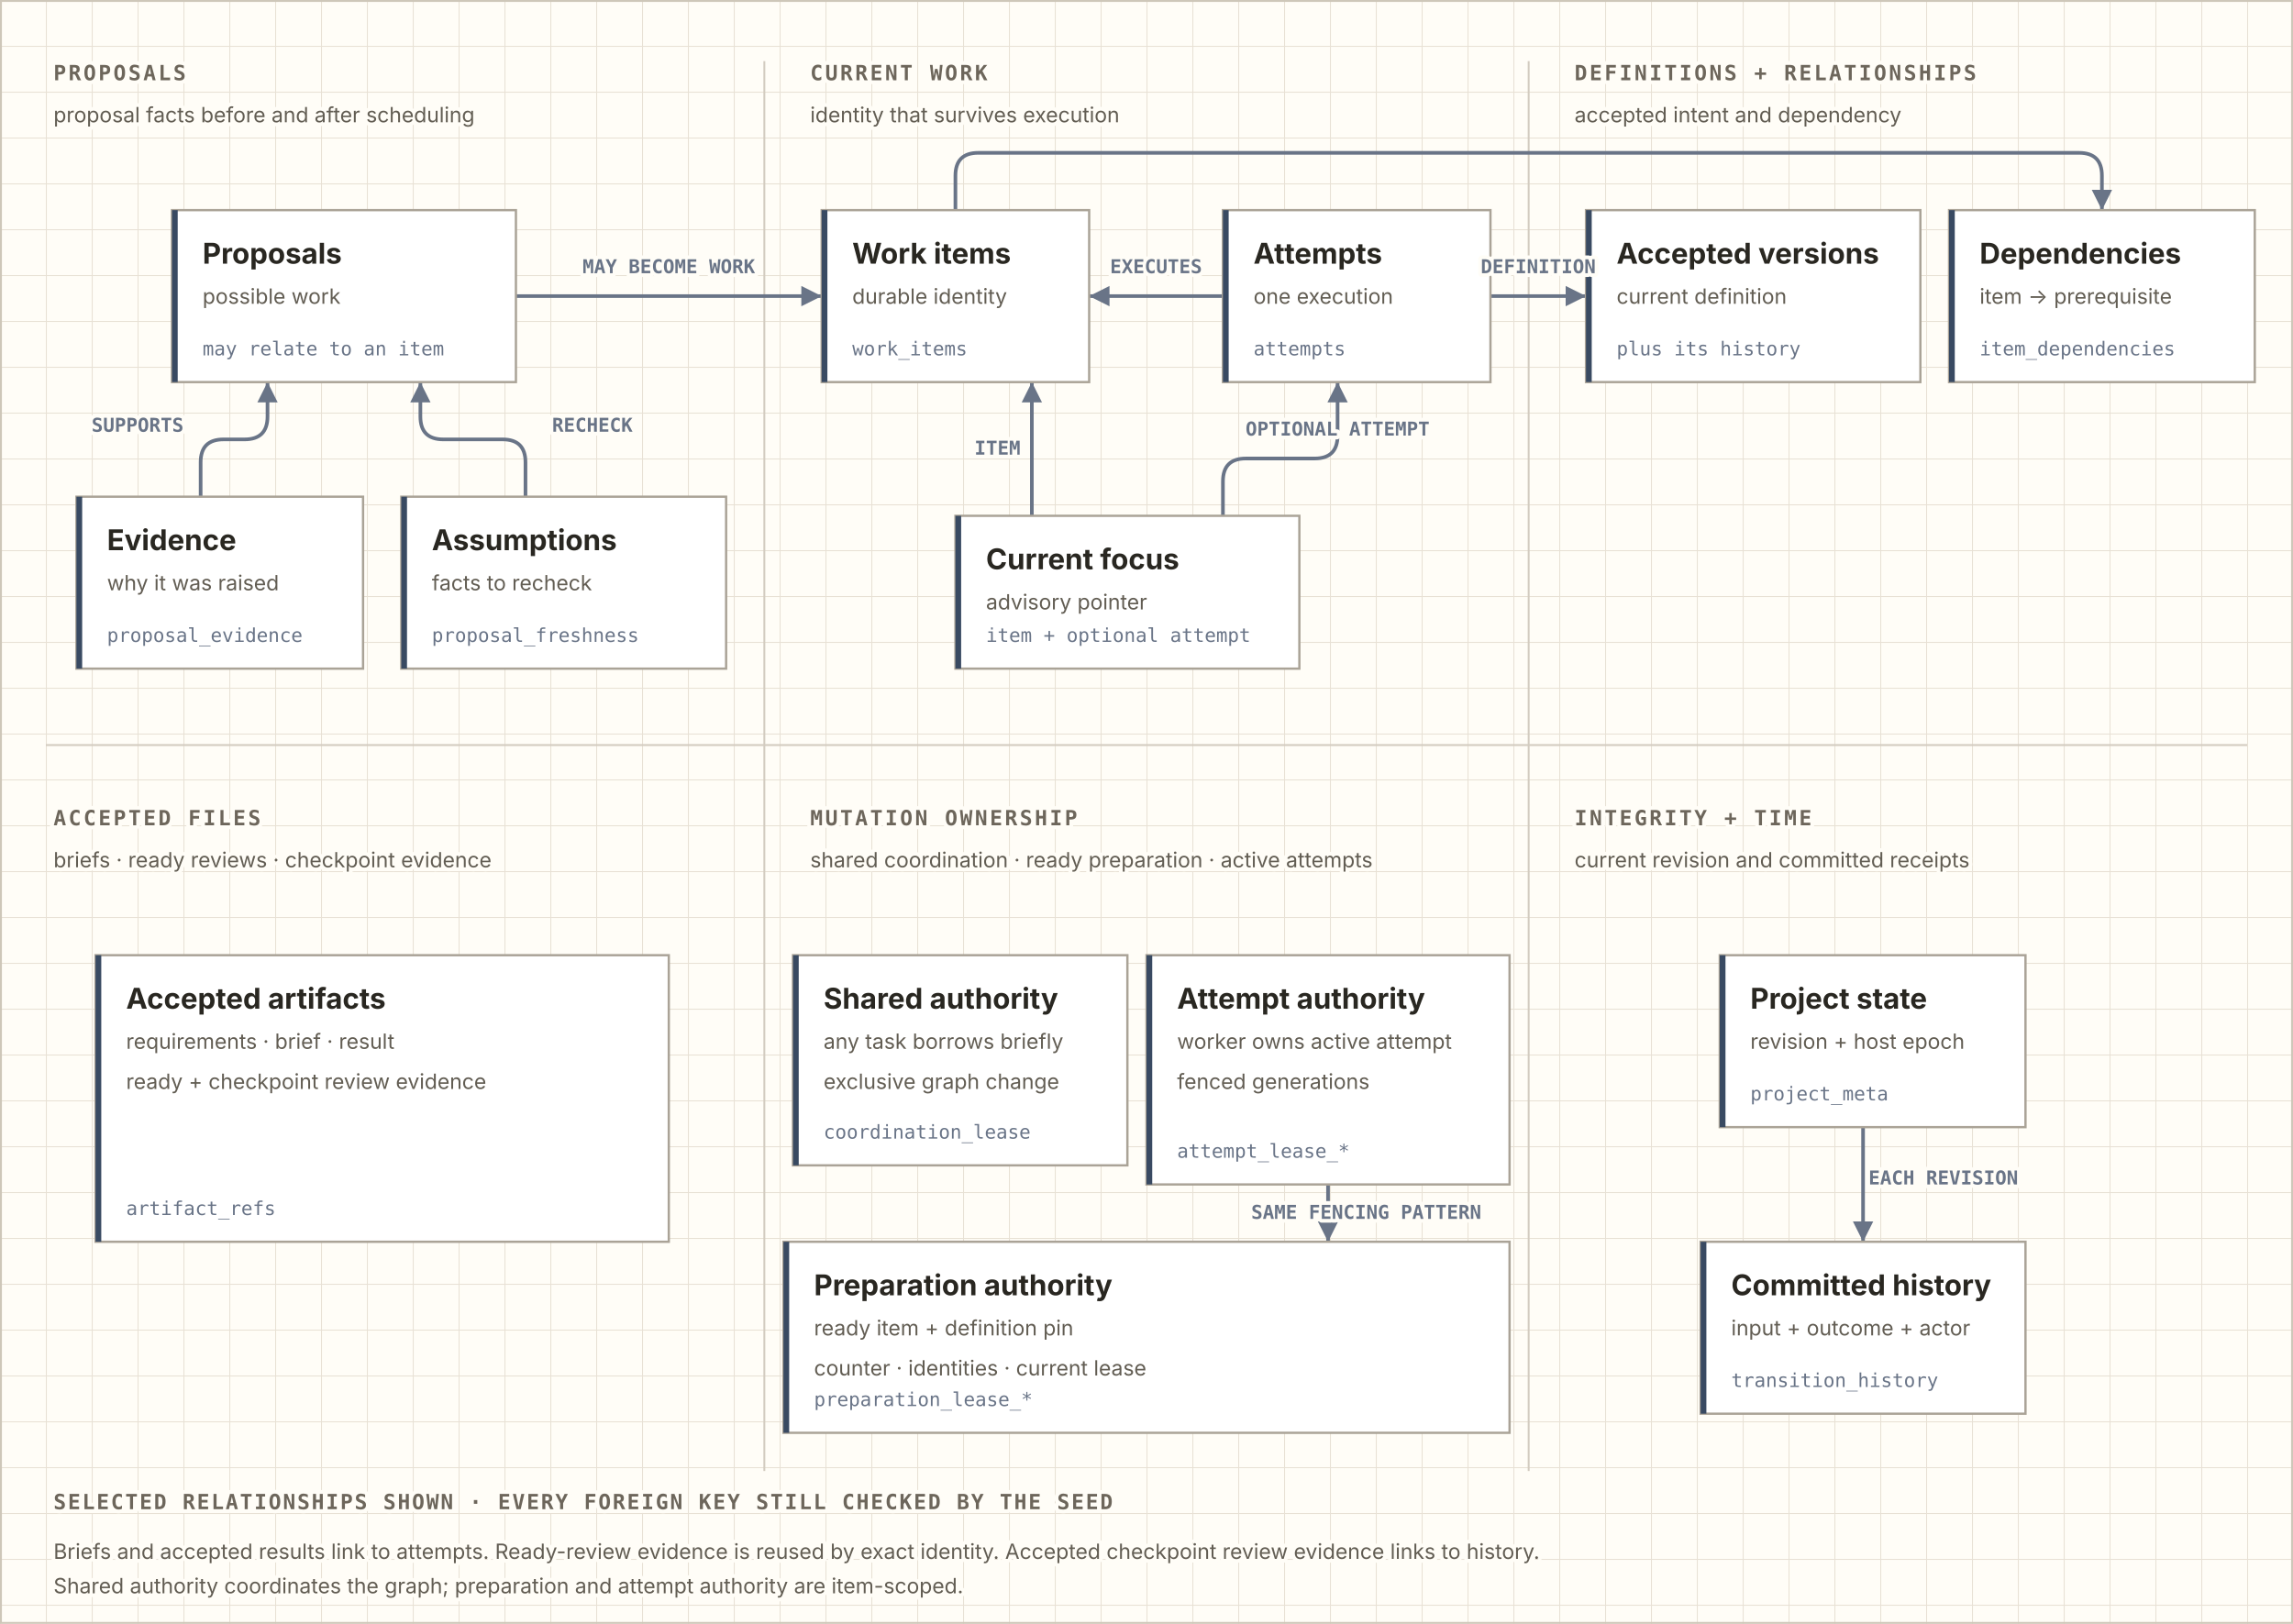
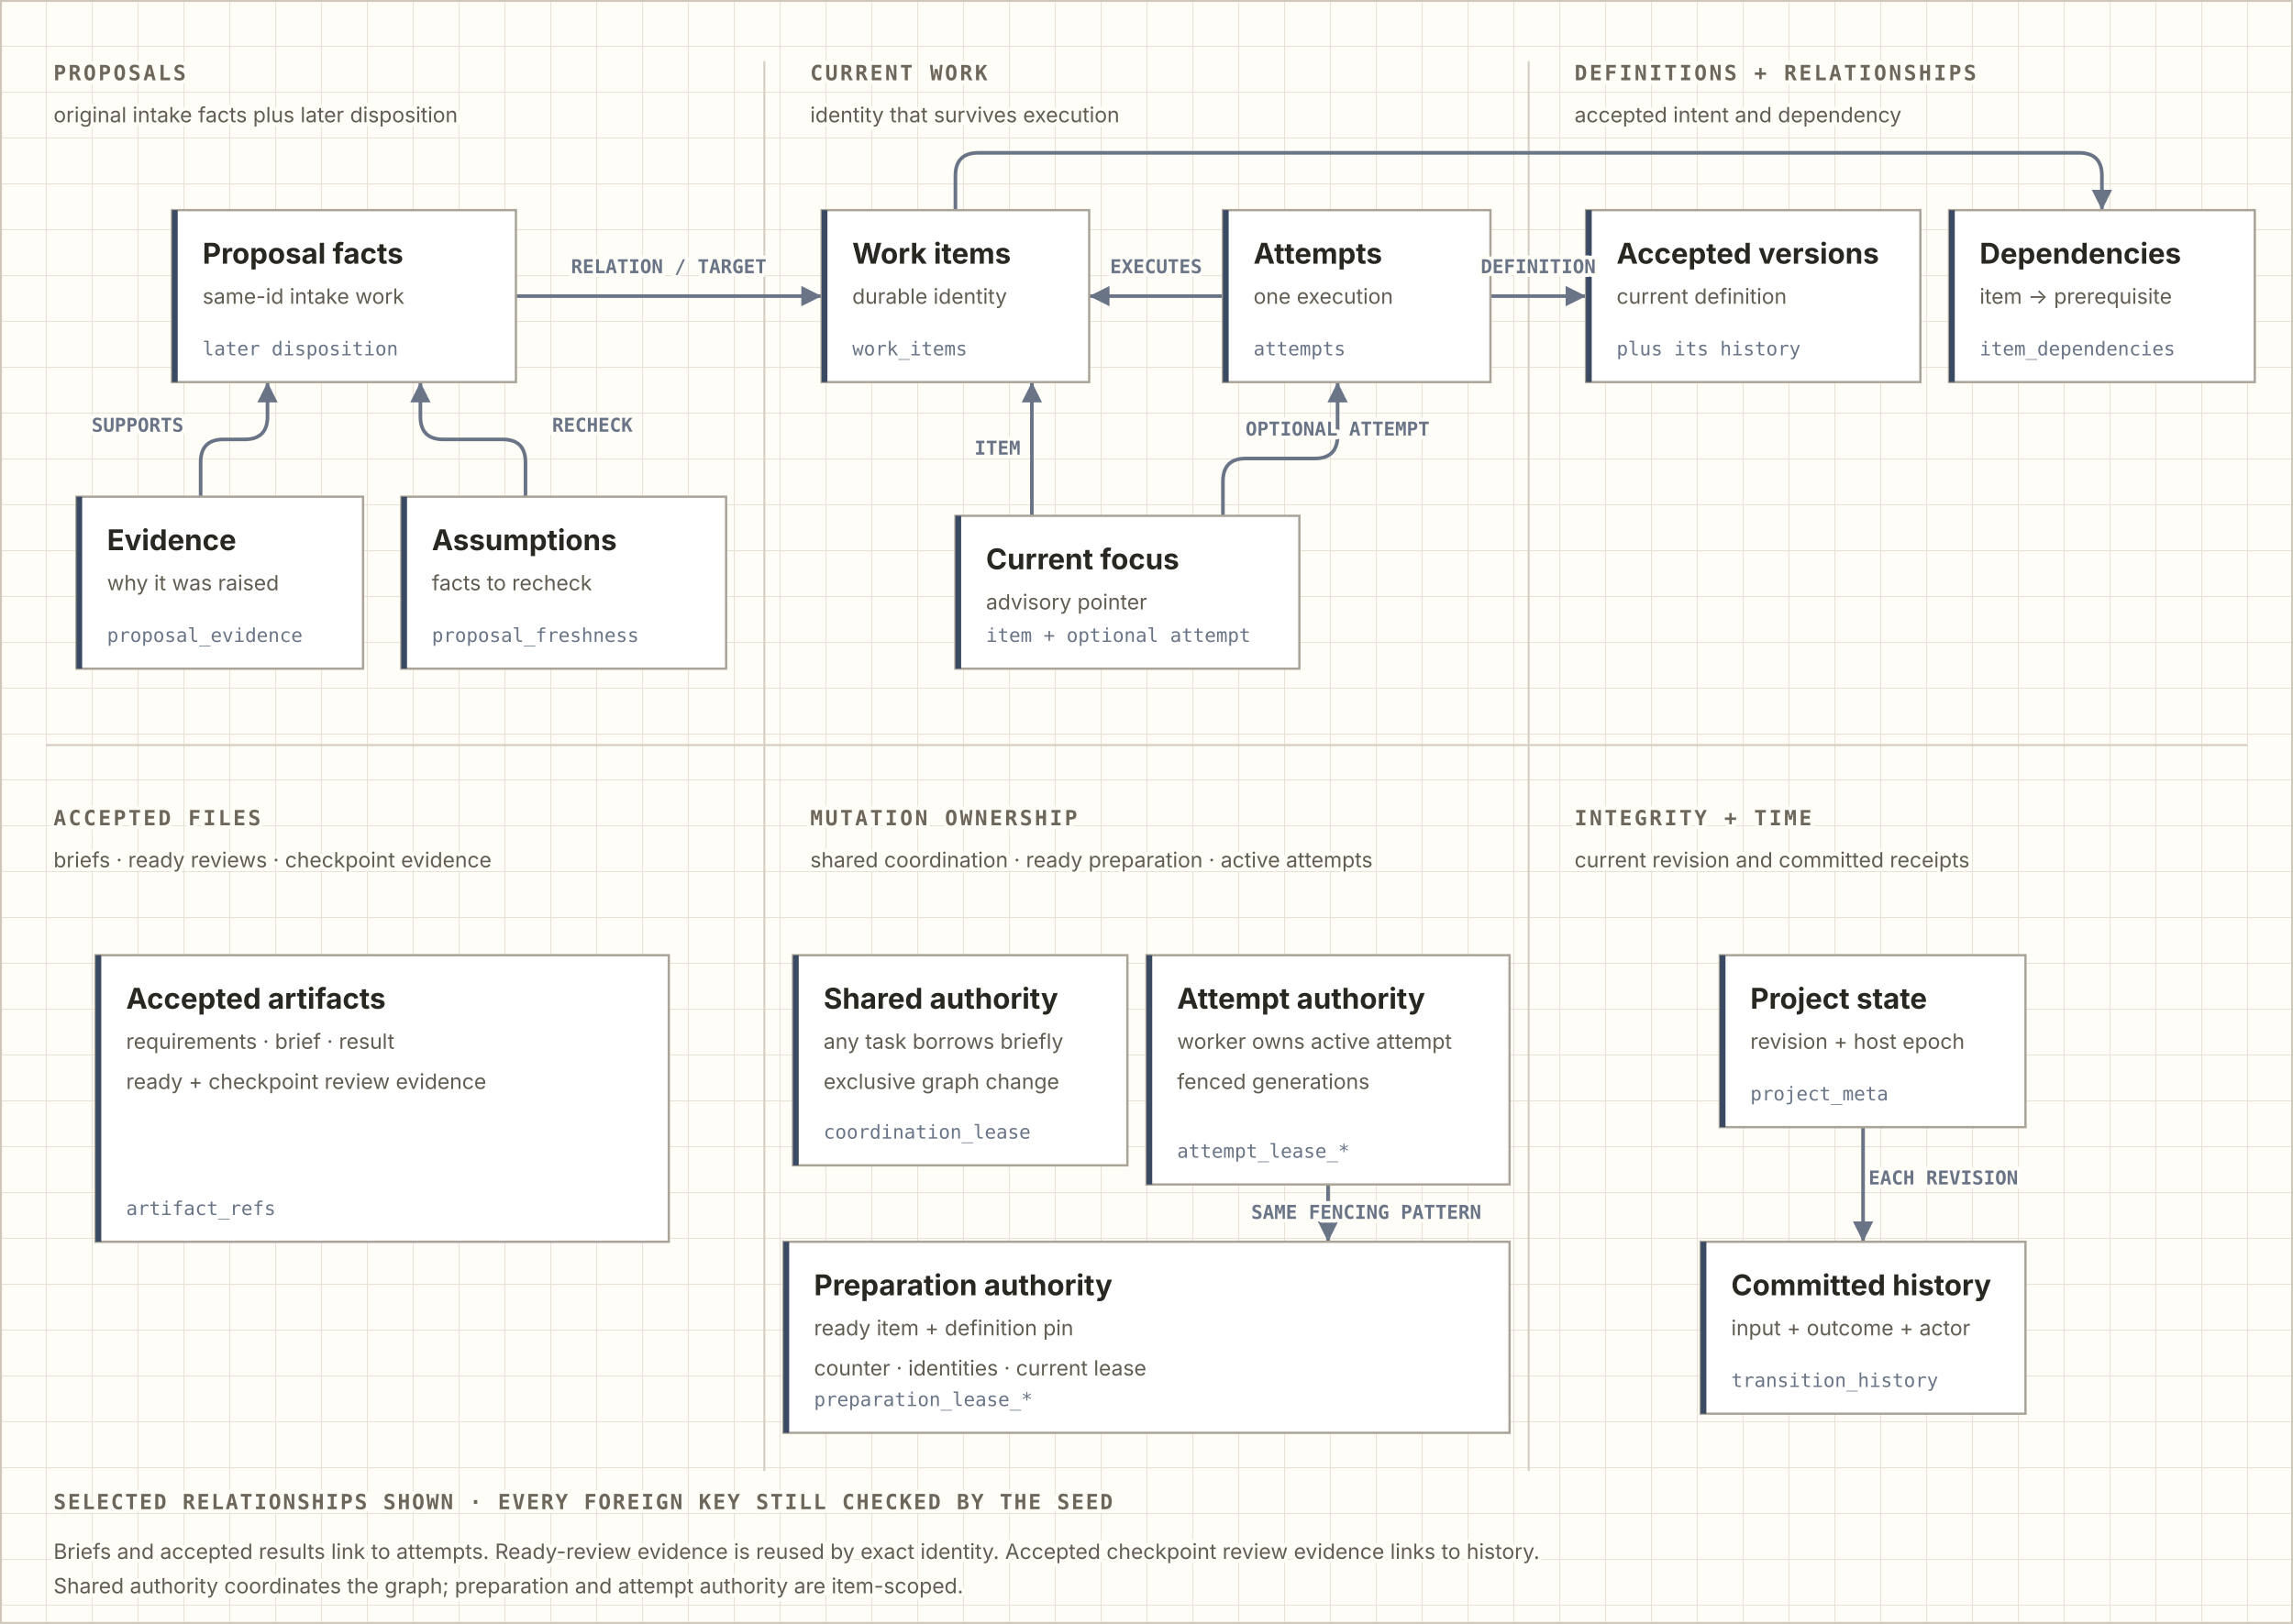
<svg xmlns="http://www.w3.org/2000/svg" role="img" aria-labelledby="title description" viewBox="0 0 1200 850">
  <defs>
    <pattern id="grid" width="24" height="24" patternUnits="userSpaceOnUse">
      <path d="M24 0H0V24" fill="none" stroke="#e8e1d5" stroke-width="1" />
    </pattern>
    <marker id="arrow" viewBox="0 0 10 10" refX="9" refY="5" markerWidth="7" markerHeight="7" orient="auto">
      <path d="M1 1L9 5L1 9Z" fill="#697487" />
    </marker>
    <style>
      text { font-family: ui-sans-serif, system-ui, -apple-system, BlinkMacSystemFont, "Segoe UI", sans-serif; fill: #292721; }
      .section-label, .box-label, .box-meta, .connector-label, .note-meta { font-family: ui-monospace, SFMono-Regular, Menlo, monospace; }
      .section-label, .box-label { font-size: 11px; font-weight: 700; letter-spacing: 0.11em; fill: #6d665b; }
      .section-subtitle { font-size: 11px; fill: #625d53; }
      .guide { stroke: #d3ccc0; stroke-width: 1; }
      .connector { fill: none; stroke: #697487; stroke-width: 1.9; stroke-linecap: round; }
      .connector-label { font-size: 10px; font-weight: 700; fill: #697487; }
      .box { fill: #fff; stroke: #aaa397; stroke-width: 1.2; }
      .box-title { font-size: 15px; font-weight: 700; }
      .box-body { font-size: 11px; fill: #625d53; }
      .box-meta { font-size: 10px; fill: #697487; }
      .note { fill: #625d53; }
      .note-meta { font-weight: 700; letter-spacing: 0.08em; fill: #6d665b; }
      .canvas-text { paint-order: stroke fill; stroke: #fffdf7; stroke-width: 4px; stroke-linejoin: round; }
    </style>
  </defs>
  <rect width="1200" height="850" fill="#fffdf7" />
  <rect width="1200" height="850" fill="url(#grid)" />
  <rect x="0.5" y="0.5" width="1199" height="849" fill="none" stroke="#cec7b9" />
  <line x1="400" y1="32" x2="400" y2="770" class="guide" />
  <line x1="800" y1="32" x2="800" y2="770" class="guide" />
  <line x1="24" y1="390" x2="1176" y2="390" class="guide" />
  <path d="M270 155L430 155" class="connector" marker-end="url(#arrow)" />
  <path d="M640 155L570 155" class="connector" marker-end="url(#arrow)" />
  <path d="M780 155L830 155" class="connector" marker-end="url(#arrow)" />
  <path d="M500 110L500 92Q500 80 512 80L1088 80Q1100 80 1100 92L1100 110" class="connector" marker-end="url(#arrow)" />
  <path d="M105 260L105 242Q105 230 117 230L128 230Q140 230 140 218L140 200" class="connector" marker-end="url(#arrow)" />
  <path d="M275 260L275 242Q275 230 263 230L232 230Q220 230 220 218L220 200" class="connector" marker-end="url(#arrow)" />
  <path d="M540 270L540 200" class="connector" marker-end="url(#arrow)" />
  <path d="M640 270L640 252Q640 240 652 240L688 240Q700 240 700 228L700 200" class="connector" marker-end="url(#arrow)" />
  <path d="M695 620L695 650" class="connector" marker-end="url(#arrow)" />
  <path d="M975 590L975 650" class="connector" marker-end="url(#arrow)" />
  <rect x="90" y="110" width="180" height="90" class="box" />
  <rect x="90" y="110" width="3" height="90" fill="#394a62" />
  <rect x="40" y="260" width="150" height="90" class="box" />
  <rect x="40" y="260" width="3" height="90" fill="#394a62" />
  <rect x="210" y="260" width="170" height="90" class="box" />
  <rect x="210" y="260" width="3" height="90" fill="#394a62" />
  <rect x="430" y="110" width="140" height="90" class="box" />
  <rect x="430" y="110" width="3" height="90" fill="#394a62" />
  <rect x="640" y="110" width="140" height="90" class="box" />
  <rect x="640" y="110" width="3" height="90" fill="#394a62" />
  <rect x="500" y="270" width="180" height="80" class="box" />
  <rect x="500" y="270" width="3" height="80" fill="#394a62" />
  <rect x="830" y="110" width="175" height="90" class="box" />
  <rect x="830" y="110" width="3" height="90" fill="#394a62" />
  <rect x="1020" y="110" width="160" height="90" class="box" />
  <rect x="1020" y="110" width="3" height="90" fill="#394a62" />
  <rect x="50" y="500" width="300" height="150" class="box" />
  <rect x="50" y="500" width="3" height="150" fill="#394a62" />
  <rect x="415" y="500" width="175" height="110" class="box" />
  <rect x="415" y="500" width="3" height="110" fill="#394a62" />
  <rect x="600" y="500" width="190" height="120" class="box" />
  <rect x="600" y="500" width="3" height="120" fill="#394a62" />
  <rect x="410" y="650" width="380" height="100" class="box" />
  <rect x="410" y="650" width="3" height="100" fill="#394a62" />
  <rect x="900" y="500" width="160" height="90" class="box" />
  <rect x="900" y="500" width="3" height="90" fill="#394a62" />
  <rect x="890" y="650" width="170" height="90" class="box" />
  <rect x="890" y="650" width="3" height="90" fill="#394a62" />
  <text x="28" y="42" class="section-label canvas-text">PROPOSALS</text>
-   <text x="28" y="64" class="section-subtitle canvas-text">proposal facts before and after scheduling</text>
+   <text x="28" y="64" class="section-subtitle canvas-text">original intake facts plus later disposition</text>
  <text x="424" y="42" class="section-label canvas-text">CURRENT WORK</text>
  <text x="424" y="64" class="section-subtitle canvas-text">identity that survives execution</text>
  <text x="824" y="42" class="section-label canvas-text">DEFINITIONS + RELATIONSHIPS</text>
  <text x="824" y="64" class="section-subtitle canvas-text">accepted intent and dependency</text>
  <text x="28" y="432" class="section-label canvas-text">ACCEPTED FILES</text>
  <text x="28" y="454" class="section-subtitle canvas-text">briefs · ready reviews · checkpoint evidence</text>
  <text x="424" y="432" class="section-label canvas-text">MUTATION OWNERSHIP</text>
  <text x="424" y="454" class="section-subtitle canvas-text">shared coordination · ready preparation · active attempts</text>
  <text x="824" y="432" class="section-label canvas-text">INTEGRITY + TIME</text>
  <text x="824" y="454" class="section-subtitle canvas-text">current revision and committed receipts</text>
-   <text x="350" y="143" text-anchor="middle" class="connector-label canvas-text">MAY BECOME WORK</text>
+   <text x="350" y="143" text-anchor="middle" class="connector-label canvas-text">RELATION / TARGET</text>
  <text x="605" y="143" text-anchor="middle" class="connector-label canvas-text">EXECUTES</text>
  <text x="805" y="143" text-anchor="middle" class="connector-label canvas-text">DEFINITION</text>
  <text x="72" y="226" text-anchor="middle" class="connector-label canvas-text">SUPPORTS</text>
  <text x="310" y="226" text-anchor="middle" class="connector-label canvas-text">RECHECK</text>
  <text x="522" y="238" text-anchor="middle" class="connector-label canvas-text">ITEM</text>
  <text x="700" y="228" text-anchor="middle" class="connector-label canvas-text">OPTIONAL ATTEMPT</text>
  <text x="715" y="638" text-anchor="middle" class="connector-label canvas-text">SAME FENCING PATTERN</text>
  <text x="1017" y="620" text-anchor="middle" class="connector-label canvas-text">EACH REVISION</text>
-   <text x="106" y="138" class="box-title">Proposals</text>
-   <text x="106" y="159" class="box-body">possible work</text>
-   <text x="106" y="186" class="box-meta">may relate to an item</text>
+   <text x="106" y="138" class="box-title">Proposal facts</text>
+   <text x="106" y="159" class="box-body">same-id intake work</text>
+   <text x="106" y="186" class="box-meta">later disposition</text>
  <text x="56" y="288" class="box-title">Evidence</text>
  <text x="56" y="309" class="box-body">why it was raised</text>
  <text x="56" y="336" class="box-meta">proposal_evidence</text>
  <text x="226" y="288" class="box-title">Assumptions</text>
  <text x="226" y="309" class="box-body">facts to recheck</text>
  <text x="226" y="336" class="box-meta">proposal_freshness</text>
  <text x="446" y="138" class="box-title">Work items</text>
  <text x="446" y="159" class="box-body">durable identity</text>
  <text x="446" y="186" class="box-meta">work_items</text>
  <text x="656" y="138" class="box-title">Attempts</text>
  <text x="656" y="159" class="box-body">one execution</text>
  <text x="656" y="186" class="box-meta">attempts</text>
  <text x="516" y="298" class="box-title">Current focus</text>
  <text x="516" y="319" class="box-body">advisory pointer</text>
  <text x="516" y="336" class="box-meta">item + optional attempt</text>
  <text x="846" y="138" class="box-title">Accepted versions</text>
  <text x="846" y="159" class="box-body">current definition</text>
  <text x="846" y="186" class="box-meta">plus its history</text>
  <text x="1036" y="138" class="box-title">Dependencies</text>
  <text x="1036" y="159" class="box-body">item → prerequisite</text>
  <text x="1036" y="186" class="box-meta">item_dependencies</text>
  <text x="66" y="528" class="box-title">Accepted artifacts</text>
  <text x="66" y="549" class="box-body">requirements · brief · result</text>
  <text x="66" y="570" class="box-body">ready + checkpoint review evidence</text>
  <text x="66" y="636" class="box-meta">artifact_refs</text>
  <text x="431" y="528" class="box-title">Shared authority</text>
  <text x="431" y="549" class="box-body">any task borrows briefly</text>
  <text x="431" y="570" class="box-body">exclusive graph change</text>
  <text x="431" y="596" class="box-meta">coordination_lease</text>
  <text x="616" y="528" class="box-title">Attempt authority</text>
  <text x="616" y="549" class="box-body">worker owns active attempt</text>
  <text x="616" y="570" class="box-body">fenced generations</text>
  <text x="616" y="606" class="box-meta">attempt_lease_*</text>
  <text x="426" y="678" class="box-title">Preparation authority</text>
  <text x="426" y="699" class="box-body">ready item + definition pin</text>
  <text x="426" y="720" class="box-body">counter · identities · current lease</text>
  <text x="426" y="736" class="box-meta">preparation_lease_*</text>
  <text x="916" y="528" class="box-title">Project state</text>
  <text x="916" y="549" class="box-body">revision + host epoch</text>
  <text x="916" y="576" class="box-meta">project_meta</text>
  <text x="906" y="678" class="box-title">Committed history</text>
  <text x="906" y="699" class="box-body">input + outcome + actor</text>
  <text x="906" y="726" class="box-meta">transition_history</text>
  <text x="28" y="790" text-anchor="start" font-size="11" class="note-meta canvas-text">SELECTED RELATIONSHIPS SHOWN · EVERY FOREIGN KEY STILL CHECKED BY THE SEED</text>
  <text x="28" y="816" text-anchor="start" font-size="11" class="note canvas-text">Briefs and accepted results link to attempts. Ready-review evidence is reused by exact identity. Accepted checkpoint review evidence links to history.</text>
  <text x="28" y="834" text-anchor="start" font-size="11" class="note canvas-text">Shared authority coordinates the graph; preparation and attempt authority are item-scoped.</text>
</svg>
